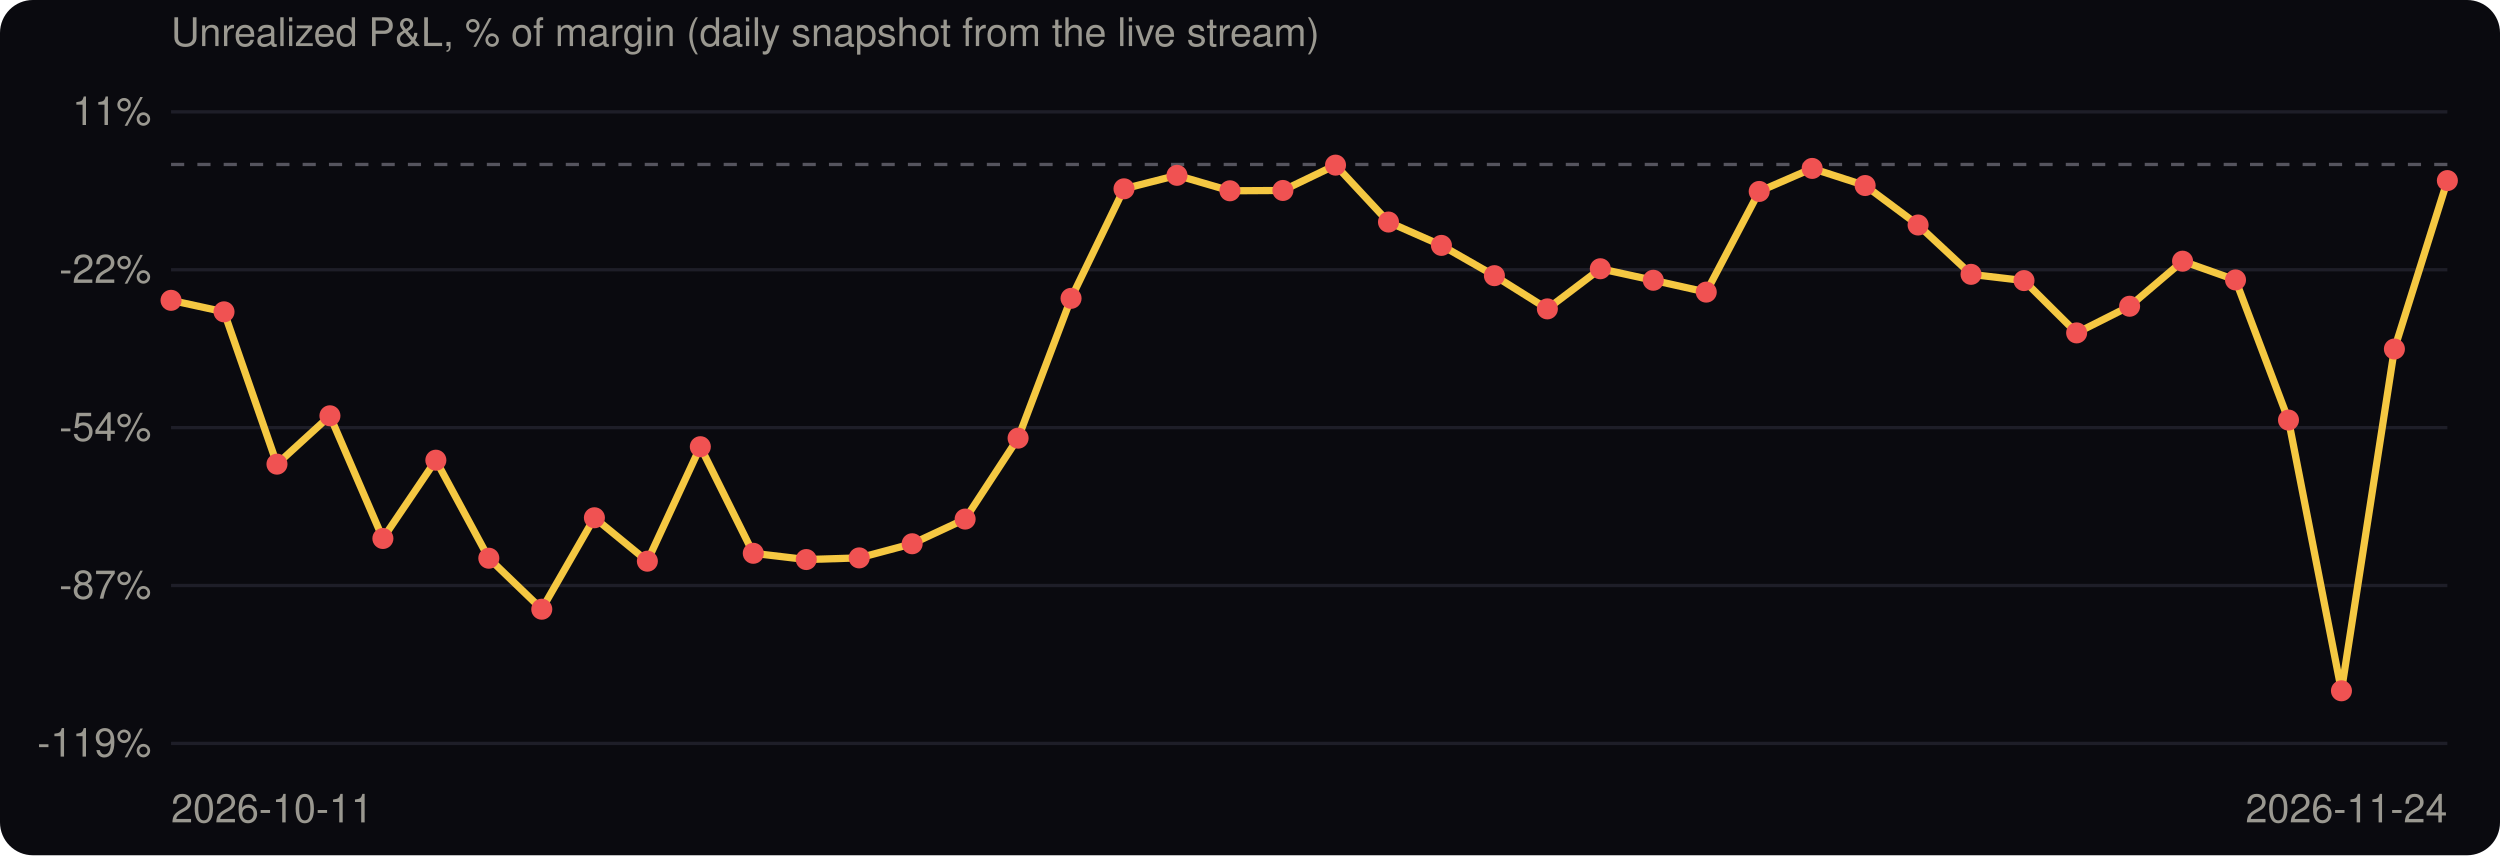
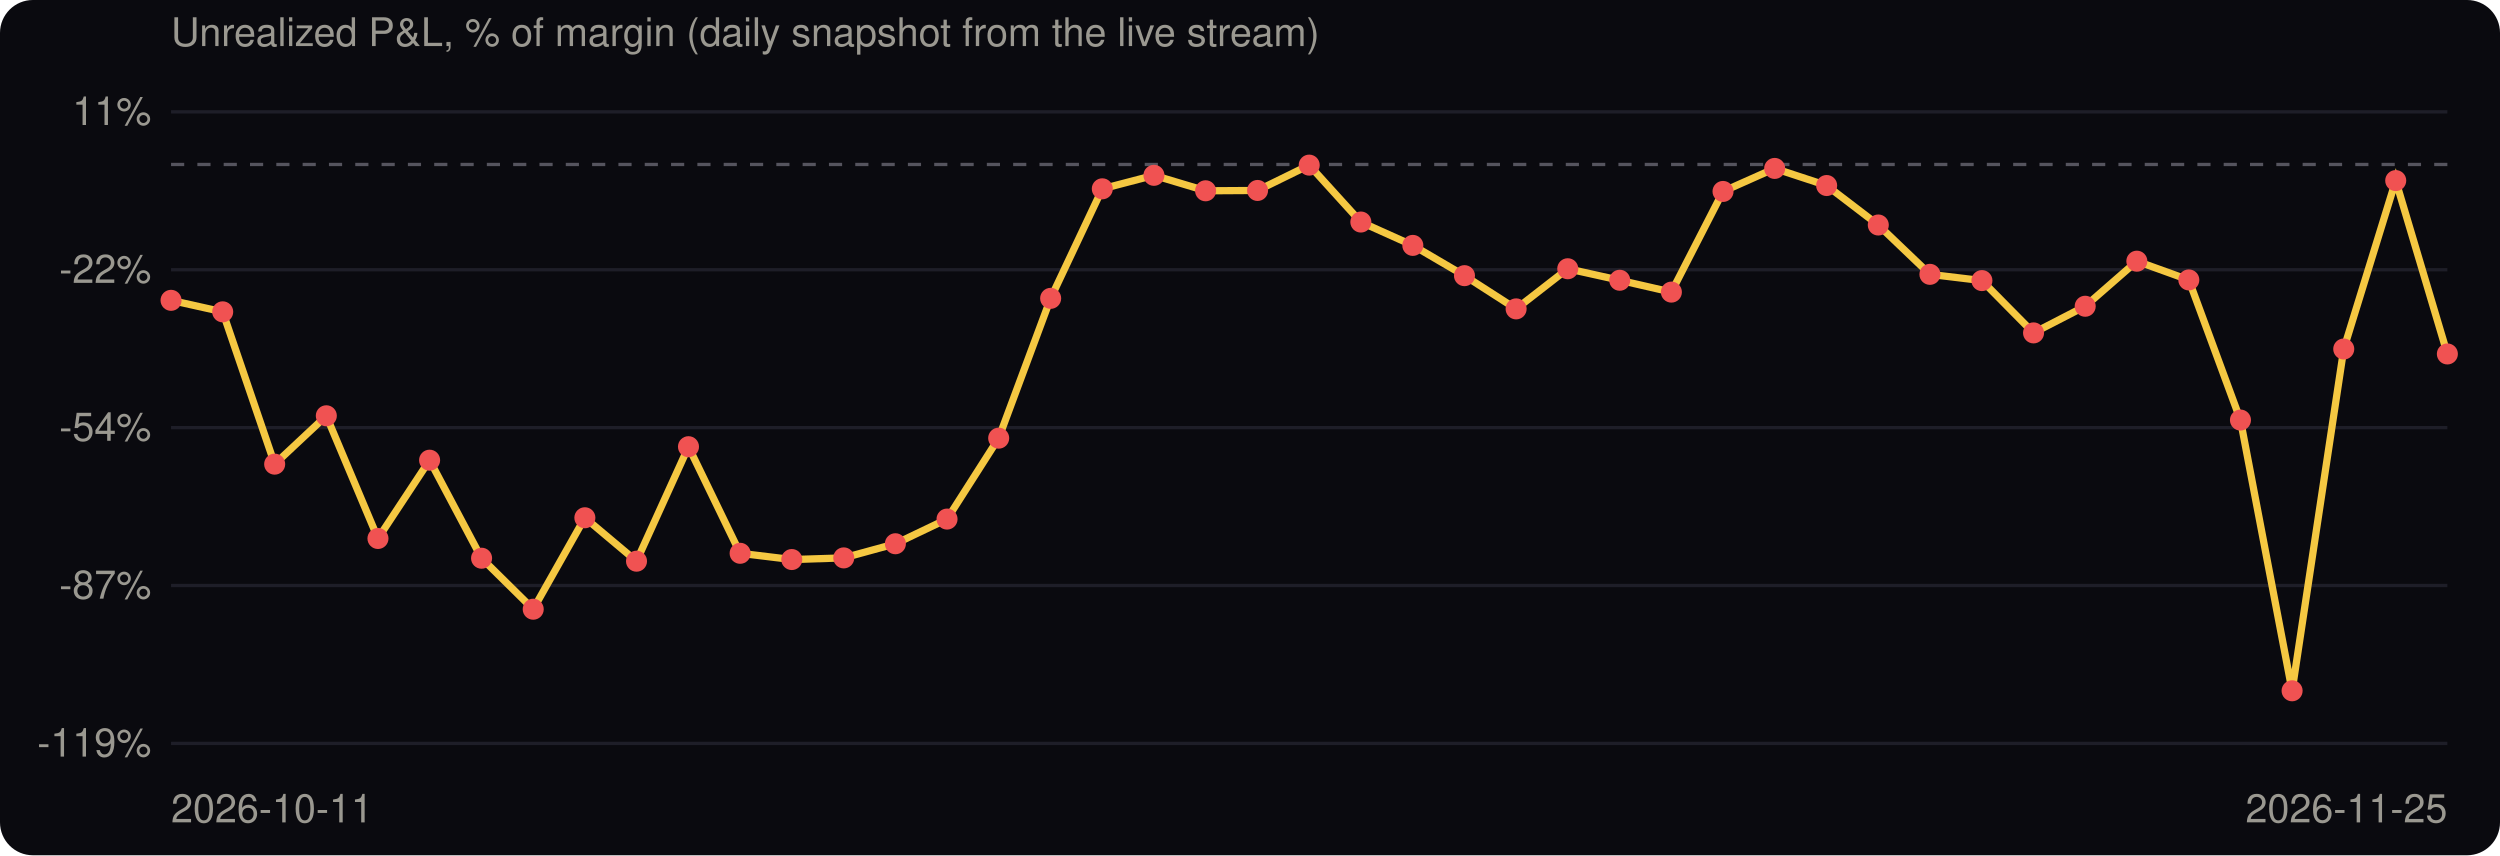
<svg xmlns="http://www.w3.org/2000/svg" viewBox="0 0 760 260" width="760" height="260" font-family="Helvetica, Arial, sans-serif" font-size="12">
  <rect width="760" height="260" rx="10" fill="#0A0A0F" />
  <text x="52" y="14" fill="#9A9890">Unrealized P&amp;L, % of margin (daily snapshot from the live stream)</text>
  <line x1="52" x2="744" y1="226.0" y2="226.0" stroke="#1E1E28" />
  <text x="46" y="230.0" fill="#9A9890" text-anchor="end">-119%</text>
  <line x1="52" x2="744" y1="178.0" y2="178.0" stroke="#1E1E28" />
  <text x="46" y="182.0" fill="#9A9890" text-anchor="end">-87%</text>
  <line x1="52" x2="744" y1="130.0" y2="130.0" stroke="#1E1E28" />
  <text x="46" y="134.0" fill="#9A9890" text-anchor="end">-54%</text>
  <line x1="52" x2="744" y1="82.0" y2="82.0" stroke="#1E1E28" />
  <text x="46" y="86.0" fill="#9A9890" text-anchor="end">-22%</text>
  <line x1="52" x2="744" y1="34.0" y2="34.0" stroke="#1E1E28" />
  <text x="46" y="38.0" fill="#9A9890" text-anchor="end">11%</text>
  <line x1="52" x2="744" y1="50.0" y2="50.0" stroke="#55545E" stroke-dasharray="4 4" />
-   <path d="M52.0,91.3 L68.1,94.8 L84.2,141.1 L100.3,126.4 L116.4,163.7 L132.5,139.9 L148.6,169.7 L164.7,185.2 L180.7,157.4 L196.8,170.6 L212.9,135.8 L229.0,168.2 L245.1,170.1 L261.2,169.6 L277.3,165.3 L293.4,157.8 L309.5,133.2 L325.6,90.7 L341.7,57.4 L357.8,53.3 L373.9,58.0 L390.0,57.9 L406.0,50.2 L422.1,67.5 L438.2,74.6 L454.3,83.8 L470.4,93.9 L486.5,81.7 L502.6,85.2 L518.7,88.8 L534.8,58.2 L550.9,51.2 L567.0,56.4 L583.1,68.4 L599.2,83.4 L615.3,85.3 L631.3,101.2 L647.4,93.1 L663.5,79.4 L679.6,85.1 L695.7,127.7 L711.8,210.0 L727.9,106.1 L744.0,54.9" fill="none" stroke="#F5C842" stroke-width="2.2" />
+   <path d="M52.0,91.3 L67.7,94.8 L83.5,141.1 L99.2,126.4 L114.9,163.7 L130.6,139.9 L146.4,169.7 L162.1,185.2 L177.8,157.4 L193.5,170.6 L209.3,135.8 L225.0,168.2 L240.7,170.1 L256.5,169.6 L272.2,165.3 L287.9,157.8 L303.6,133.2 L319.4,90.7 L335.1,57.4 L350.8,53.3 L366.5,58.0 L382.3,57.9 L398.0,50.2 L413.7,67.5 L429.5,74.6 L445.2,83.8 L460.9,93.9 L476.6,81.7 L492.4,85.2 L508.1,88.8 L523.8,58.2 L539.5,51.2 L555.3,56.4 L571.0,68.4 L586.7,83.4 L602.5,85.3 L618.2,101.2 L633.9,93.1 L649.6,79.4 L665.4,85.1 L681.1,127.7 L696.8,210.0 L712.5,106.1 L728.3,54.9 L744.0,107.6" fill="none" stroke="#F5C842" stroke-width="2.2" />
  <circle cx="52.0" cy="91.3" r="3.2" fill="#f05252" />
-   <circle cx="68.1" cy="94.8" r="3.2" fill="#f05252" />
-   <circle cx="84.2" cy="141.1" r="3.2" fill="#f05252" />
-   <circle cx="100.3" cy="126.4" r="3.2" fill="#f05252" />
-   <circle cx="116.4" cy="163.7" r="3.2" fill="#f05252" />
-   <circle cx="132.5" cy="139.9" r="3.2" fill="#f05252" />
-   <circle cx="148.6" cy="169.7" r="3.2" fill="#f05252" />
-   <circle cx="164.7" cy="185.2" r="3.2" fill="#f05252" />
-   <circle cx="180.7" cy="157.4" r="3.2" fill="#f05252" />
-   <circle cx="196.8" cy="170.6" r="3.2" fill="#f05252" />
-   <circle cx="212.9" cy="135.8" r="3.2" fill="#f05252" />
-   <circle cx="229.0" cy="168.2" r="3.2" fill="#f05252" />
-   <circle cx="245.1" cy="170.1" r="3.2" fill="#f05252" />
-   <circle cx="261.2" cy="169.6" r="3.2" fill="#f05252" />
-   <circle cx="277.3" cy="165.3" r="3.2" fill="#f05252" />
-   <circle cx="293.4" cy="157.8" r="3.2" fill="#f05252" />
-   <circle cx="309.5" cy="133.2" r="3.2" fill="#f05252" />
-   <circle cx="325.6" cy="90.7" r="3.2" fill="#f05252" />
-   <circle cx="341.7" cy="57.4" r="3.2" fill="#f05252" />
-   <circle cx="357.8" cy="53.3" r="3.2" fill="#f05252" />
-   <circle cx="373.9" cy="58.0" r="3.2" fill="#f05252" />
-   <circle cx="390.0" cy="57.9" r="3.2" fill="#f05252" />
-   <circle cx="406.0" cy="50.2" r="3.2" fill="#f05252" />
-   <circle cx="422.1" cy="67.5" r="3.2" fill="#f05252" />
-   <circle cx="438.2" cy="74.6" r="3.2" fill="#f05252" />
-   <circle cx="454.3" cy="83.8" r="3.2" fill="#f05252" />
-   <circle cx="470.4" cy="93.9" r="3.2" fill="#f05252" />
-   <circle cx="486.5" cy="81.7" r="3.2" fill="#f05252" />
-   <circle cx="502.6" cy="85.2" r="3.2" fill="#f05252" />
-   <circle cx="518.7" cy="88.8" r="3.2" fill="#f05252" />
-   <circle cx="534.8" cy="58.2" r="3.2" fill="#f05252" />
-   <circle cx="550.9" cy="51.2" r="3.2" fill="#f05252" />
-   <circle cx="567.0" cy="56.4" r="3.2" fill="#f05252" />
-   <circle cx="583.1" cy="68.4" r="3.2" fill="#f05252" />
-   <circle cx="599.2" cy="83.4" r="3.2" fill="#f05252" />
-   <circle cx="615.3" cy="85.3" r="3.2" fill="#f05252" />
-   <circle cx="631.3" cy="101.2" r="3.2" fill="#f05252" />
-   <circle cx="647.4" cy="93.1" r="3.2" fill="#f05252" />
-   <circle cx="663.5" cy="79.4" r="3.2" fill="#f05252" />
-   <circle cx="679.6" cy="85.1" r="3.2" fill="#f05252" />
-   <circle cx="695.7" cy="127.7" r="3.2" fill="#f05252" />
-   <circle cx="711.8" cy="210.0" r="3.2" fill="#f05252" />
-   <circle cx="727.9" cy="106.1" r="3.2" fill="#f05252" />
-   <circle cx="744.0" cy="54.9" r="3.2" fill="#f05252" />
+   <circle cx="67.7" cy="94.8" r="3.2" fill="#f05252" />
+   <circle cx="83.5" cy="141.1" r="3.2" fill="#f05252" />
+   <circle cx="99.2" cy="126.4" r="3.2" fill="#f05252" />
+   <circle cx="114.9" cy="163.7" r="3.2" fill="#f05252" />
+   <circle cx="130.6" cy="139.9" r="3.2" fill="#f05252" />
+   <circle cx="146.4" cy="169.7" r="3.2" fill="#f05252" />
+   <circle cx="162.1" cy="185.2" r="3.2" fill="#f05252" />
+   <circle cx="177.8" cy="157.4" r="3.2" fill="#f05252" />
+   <circle cx="193.5" cy="170.6" r="3.2" fill="#f05252" />
+   <circle cx="209.3" cy="135.8" r="3.2" fill="#f05252" />
+   <circle cx="225.0" cy="168.2" r="3.2" fill="#f05252" />
+   <circle cx="240.7" cy="170.1" r="3.2" fill="#f05252" />
+   <circle cx="256.5" cy="169.6" r="3.2" fill="#f05252" />
+   <circle cx="272.2" cy="165.3" r="3.2" fill="#f05252" />
+   <circle cx="287.9" cy="157.8" r="3.2" fill="#f05252" />
+   <circle cx="303.6" cy="133.2" r="3.2" fill="#f05252" />
+   <circle cx="319.4" cy="90.7" r="3.2" fill="#f05252" />
+   <circle cx="335.1" cy="57.4" r="3.2" fill="#f05252" />
+   <circle cx="350.8" cy="53.3" r="3.2" fill="#f05252" />
+   <circle cx="366.5" cy="58.0" r="3.2" fill="#f05252" />
+   <circle cx="382.3" cy="57.9" r="3.2" fill="#f05252" />
+   <circle cx="398.0" cy="50.2" r="3.2" fill="#f05252" />
+   <circle cx="413.7" cy="67.5" r="3.2" fill="#f05252" />
+   <circle cx="429.5" cy="74.6" r="3.2" fill="#f05252" />
+   <circle cx="445.2" cy="83.8" r="3.2" fill="#f05252" />
+   <circle cx="460.9" cy="93.9" r="3.2" fill="#f05252" />
+   <circle cx="476.6" cy="81.7" r="3.2" fill="#f05252" />
+   <circle cx="492.4" cy="85.2" r="3.2" fill="#f05252" />
+   <circle cx="508.1" cy="88.8" r="3.2" fill="#f05252" />
+   <circle cx="523.8" cy="58.2" r="3.2" fill="#f05252" />
+   <circle cx="539.5" cy="51.2" r="3.2" fill="#f05252" />
+   <circle cx="555.3" cy="56.4" r="3.2" fill="#f05252" />
+   <circle cx="571.0" cy="68.4" r="3.2" fill="#f05252" />
+   <circle cx="586.7" cy="83.4" r="3.2" fill="#f05252" />
+   <circle cx="602.5" cy="85.3" r="3.2" fill="#f05252" />
+   <circle cx="618.2" cy="101.2" r="3.2" fill="#f05252" />
+   <circle cx="633.9" cy="93.1" r="3.2" fill="#f05252" />
+   <circle cx="649.6" cy="79.4" r="3.2" fill="#f05252" />
+   <circle cx="665.4" cy="85.1" r="3.2" fill="#f05252" />
+   <circle cx="681.1" cy="127.7" r="3.2" fill="#f05252" />
+   <circle cx="696.8" cy="210.0" r="3.2" fill="#f05252" />
+   <circle cx="712.5" cy="106.1" r="3.2" fill="#f05252" />
+   <circle cx="728.3" cy="54.9" r="3.2" fill="#f05252" />
+   <circle cx="744.0" cy="107.6" r="3.2" fill="#f05252" />
  <text x="52" y="250" fill="#9A9890">2026-10-11</text>
-   <text x="744" y="250" fill="#9A9890" text-anchor="end">2026-11-24</text>
+   <text x="744" y="250" fill="#9A9890" text-anchor="end">2026-11-25</text>
</svg>
